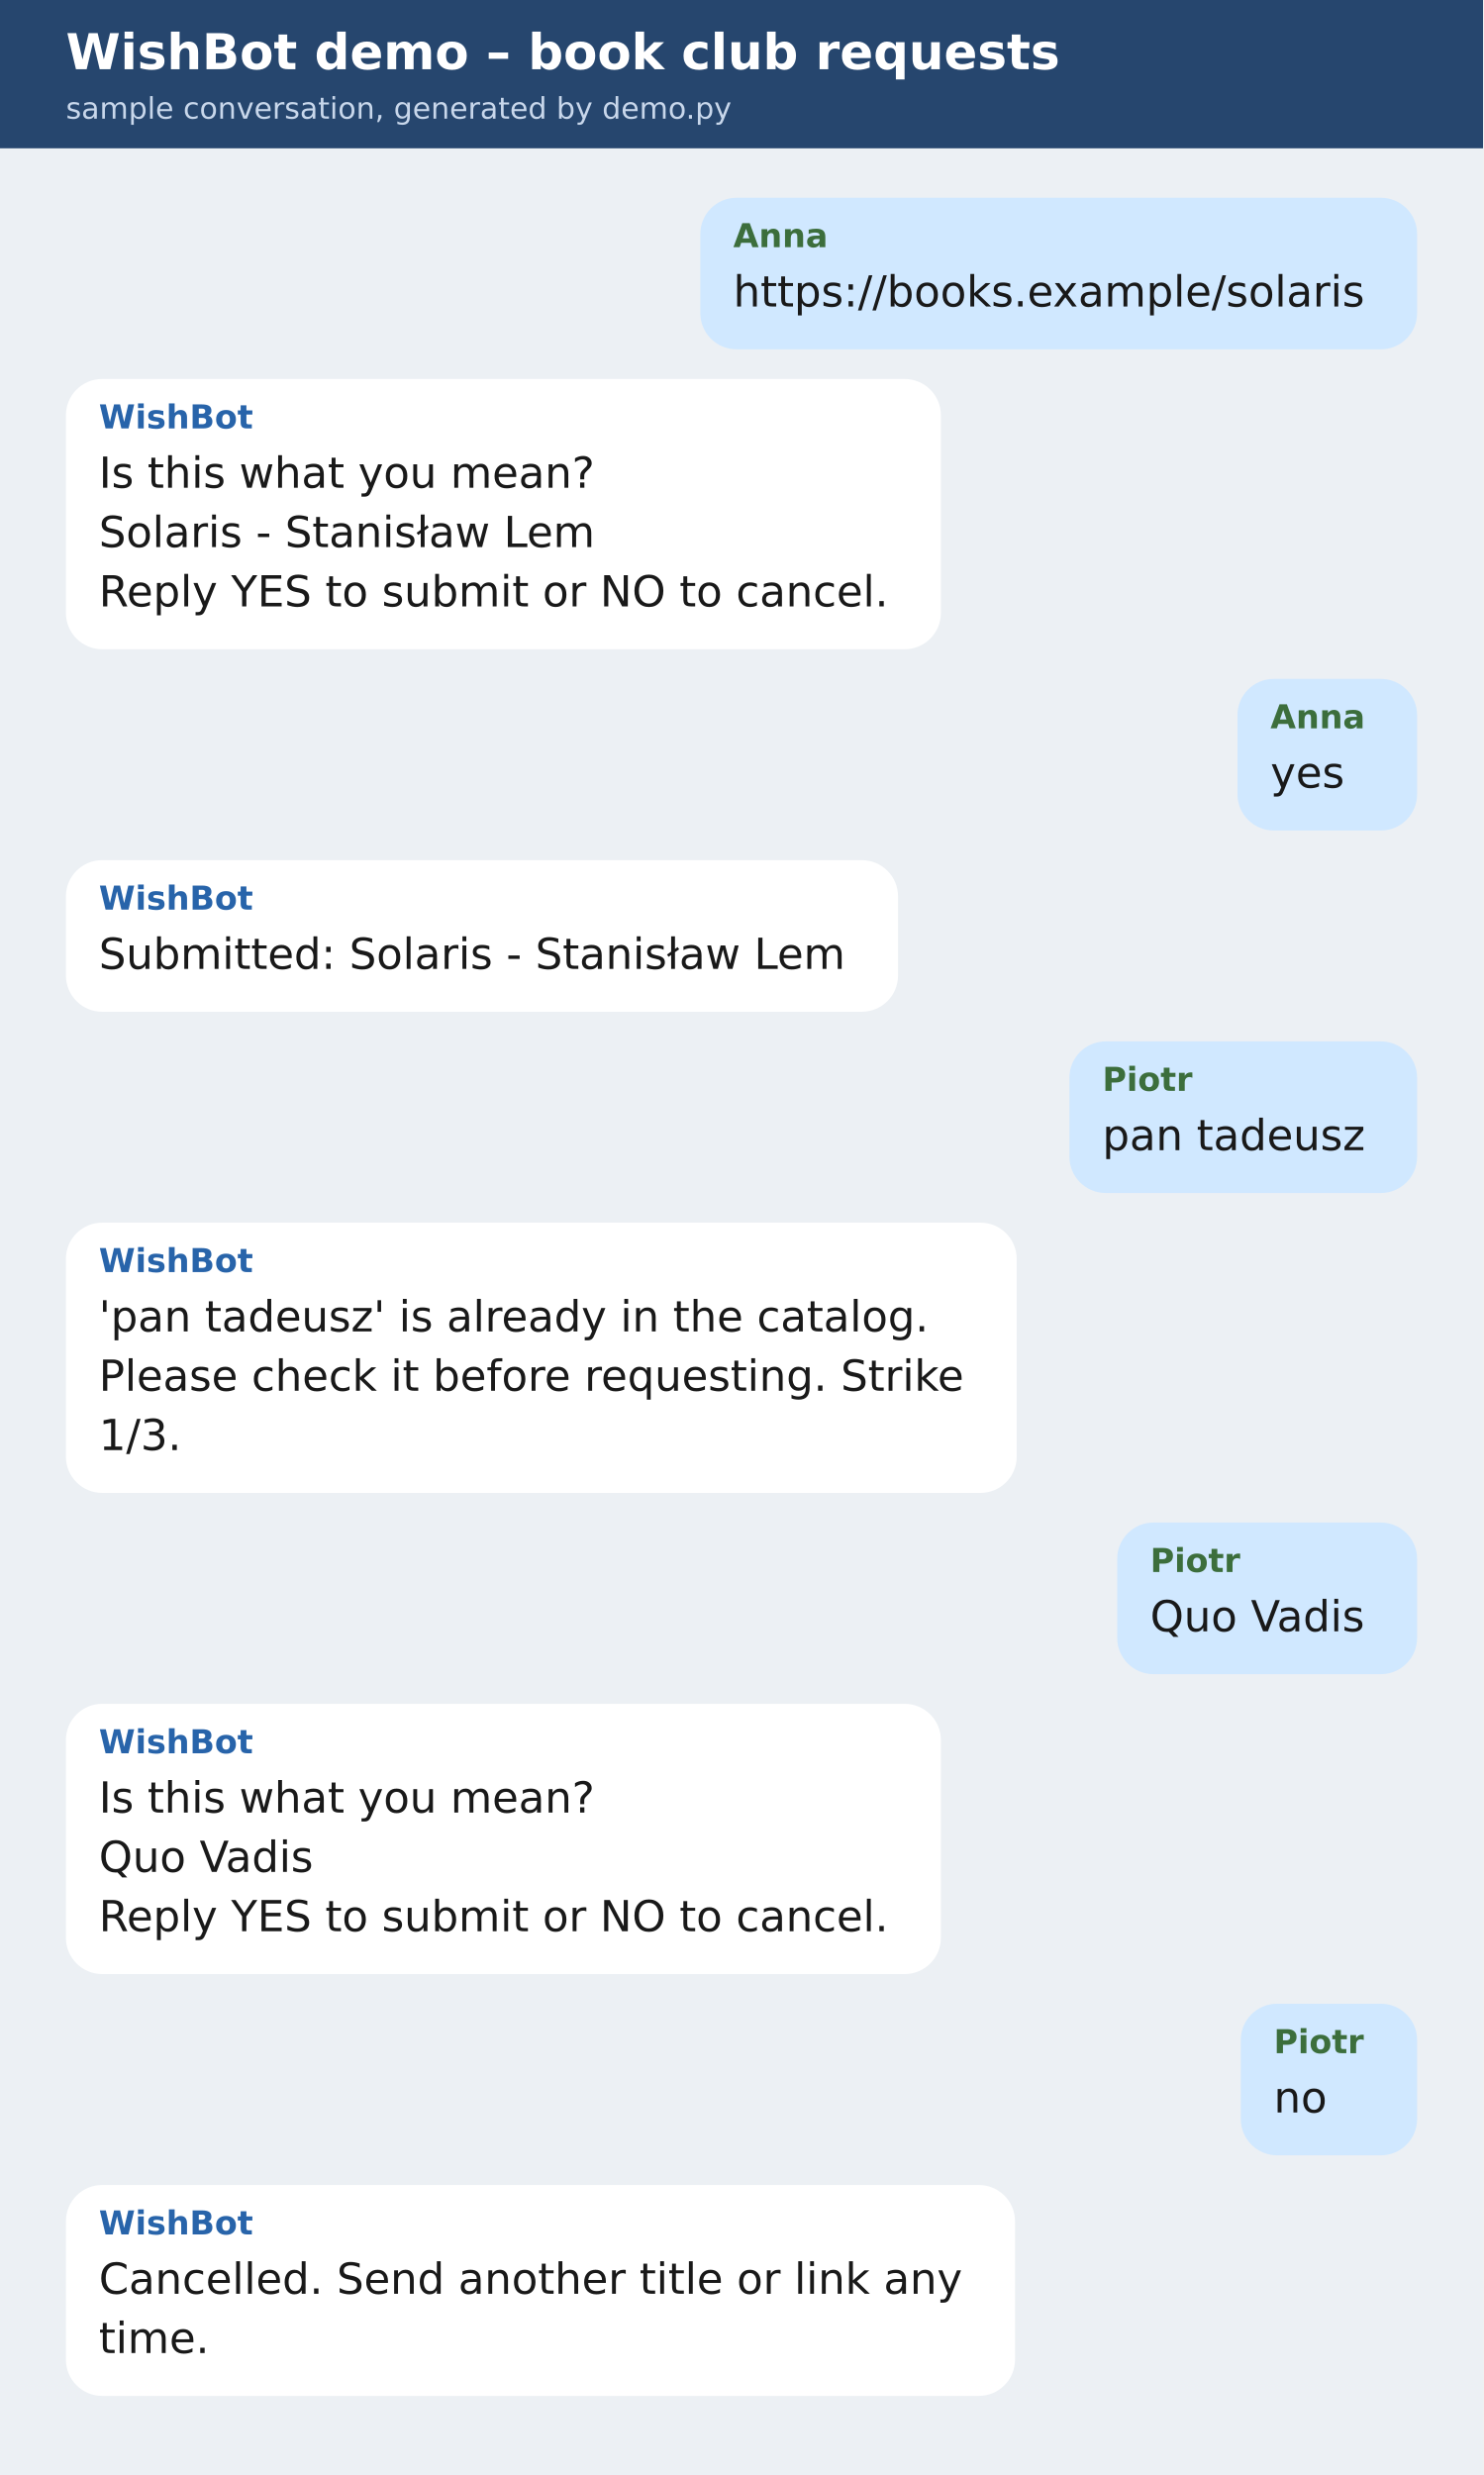
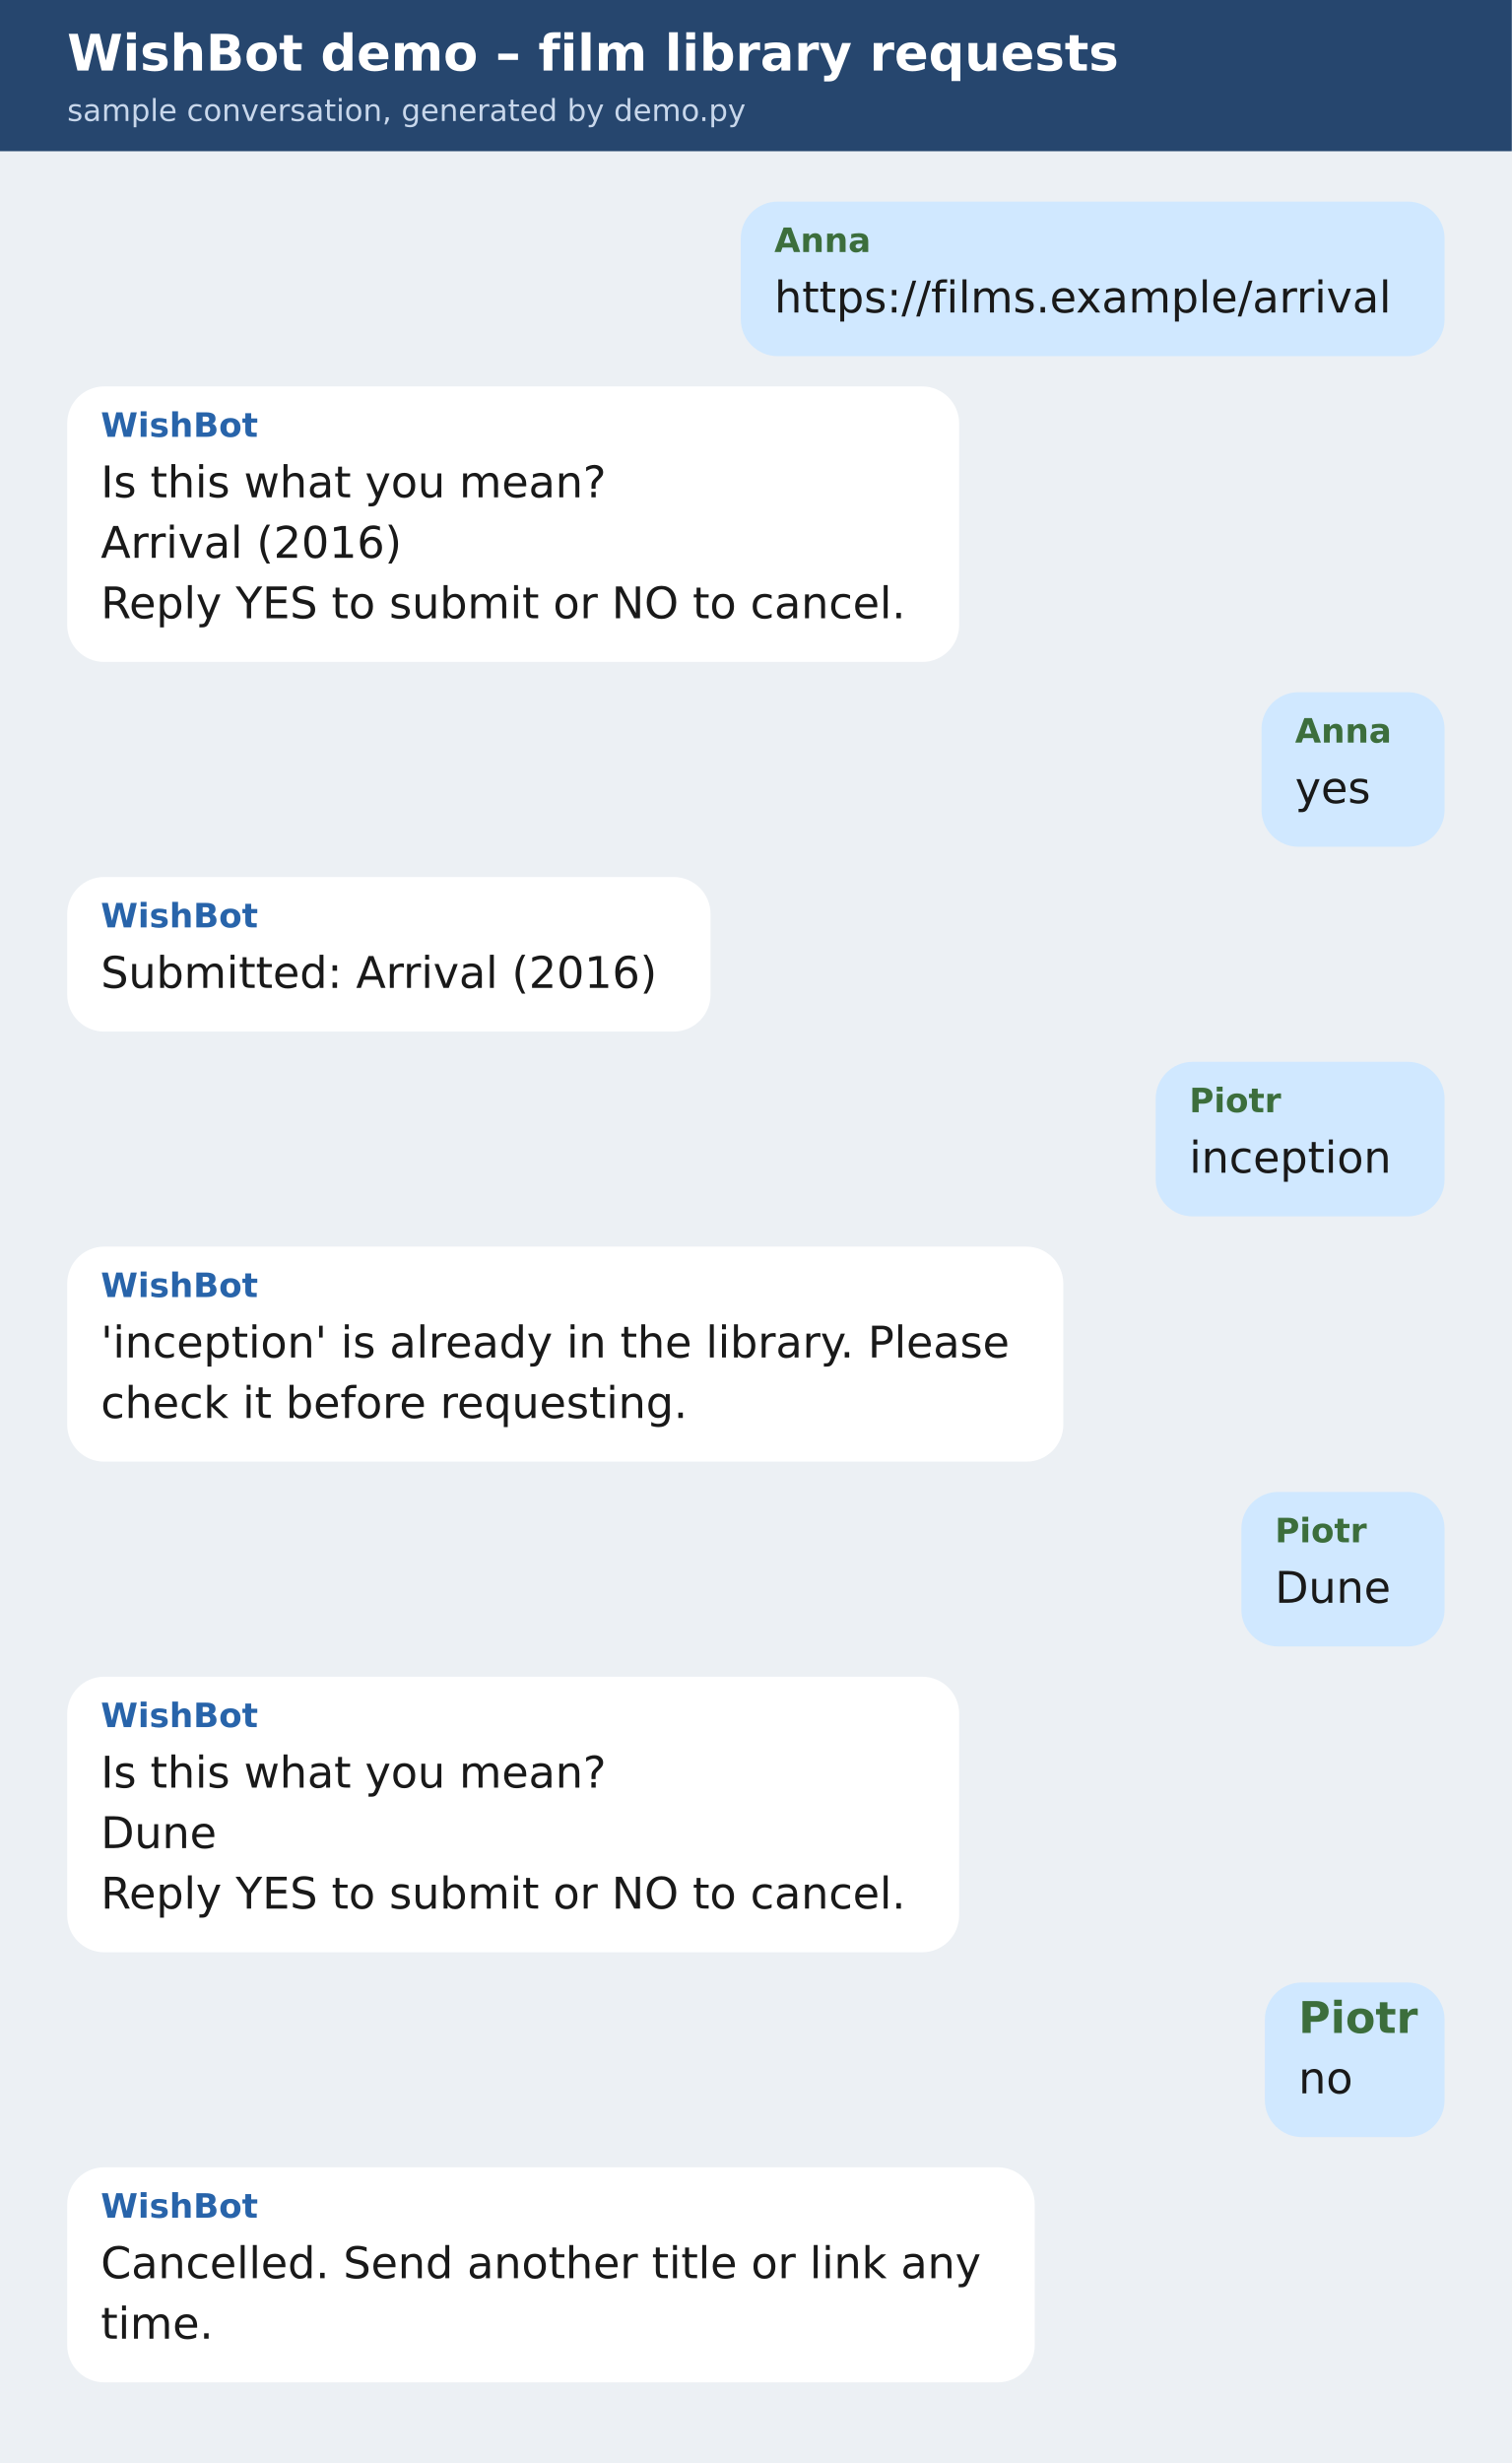
- <svg xmlns="http://www.w3.org/2000/svg" width="900" height="1502" viewBox="0 0 900 1502" font-family="DejaVu Sans, Verdana, Arial, sans-serif">
-   <rect width="900" height="1502" fill="#ecf0f4" />
+ <svg xmlns="http://www.w3.org/2000/svg" width="900" height="1466" viewBox="0 0 900 1466" font-family="DejaVu Sans, Verdana, Arial, sans-serif">
+   <rect width="900" height="1466" fill="#ecf0f4" />
  <rect width="900" height="90" fill="#26466e" />
-   <text x="40" y="42" font-size="30" font-weight="bold" fill="#ffffff">WishBot demo – book club requests</text>
+   <text x="40" y="42" font-size="30" font-weight="bold" fill="#ffffff">WishBot demo – film library requests</text>
  <text x="40" y="72" font-size="18" fill="#c8d7eb">sample conversation, generated by demo.py</text>
-   <rect x="425" y="120" width="435" height="92" rx="22" fill="#d0e8ff" />
-   <text x="445" y="150" font-size="20" font-weight="bold" fill="#3c6e3c">Anna</text>
-   <text x="445" y="186" font-size="26" fill="#191919">https://books.example/solaris</text>
+   <rect x="441" y="120" width="419" height="92" rx="22" fill="#d0e8ff" />
+   <text x="461" y="150" font-size="20" font-weight="bold" fill="#3c6e3c">Anna</text>
+   <text x="461" y="186" font-size="26" fill="#191919">https://films.example/arrival</text>
  <rect x="40" y="230" width="531" height="164" rx="22" fill="#ffffff" />
  <text x="60" y="260" font-size="20" font-weight="bold" fill="#2864aa">WishBot</text>
  <text x="60" y="296" font-size="26" fill="#191919">Is this what you mean?</text>
-   <text x="60" y="332" font-size="26" fill="#191919">Solaris - Stanisław Lem</text>
+   <text x="60" y="332" font-size="26" fill="#191919">Arrival (2016)</text>
  <text x="60" y="368" font-size="26" fill="#191919">Reply YES to submit or NO to cancel.</text>
  <rect x="751" y="412" width="109" height="92" rx="22" fill="#d0e8ff" />
  <text x="771" y="442" font-size="20" font-weight="bold" fill="#3c6e3c">Anna</text>
  <text x="771" y="478" font-size="26" fill="#191919">yes</text>
-   <rect x="40" y="522" width="505" height="92" rx="22" fill="#ffffff" />
+   <rect x="40" y="522" width="383" height="92" rx="22" fill="#ffffff" />
  <text x="60" y="552" font-size="20" font-weight="bold" fill="#2864aa">WishBot</text>
-   <text x="60" y="588" font-size="26" fill="#191919">Submitted: Solaris - Stanisław Lem</text>
-   <rect x="649" y="632" width="211" height="92" rx="22" fill="#d0e8ff" />
-   <text x="669" y="662" font-size="20" font-weight="bold" fill="#3c6e3c">Piotr</text>
-   <text x="669" y="698" font-size="26" fill="#191919">pan tadeusz</text>
-   <rect x="40" y="742" width="577" height="164" rx="22" fill="#ffffff" />
+   <text x="60" y="588" font-size="26" fill="#191919">Submitted: Arrival (2016)</text>
+   <rect x="688" y="632" width="172" height="92" rx="22" fill="#d0e8ff" />
+   <text x="708" y="662" font-size="20" font-weight="bold" fill="#3c6e3c">Piotr</text>
+   <text x="708" y="698" font-size="26" fill="#191919">inception</text>
+   <rect x="40" y="742" width="593" height="128" rx="22" fill="#ffffff" />
  <text x="60" y="772" font-size="20" font-weight="bold" fill="#2864aa">WishBot</text>
-   <text x="60" y="808" font-size="26" fill="#191919">'pan tadeusz' is already in the catalog.</text>
-   <text x="60" y="844" font-size="26" fill="#191919">Please check it before requesting. Strike</text>
-   <text x="60" y="880" font-size="26" fill="#191919">1/3.</text>
-   <rect x="678" y="924" width="182" height="92" rx="22" fill="#d0e8ff" />
-   <text x="698" y="954" font-size="20" font-weight="bold" fill="#3c6e3c">Piotr</text>
-   <text x="698" y="990" font-size="26" fill="#191919">Quo Vadis</text>
-   <rect x="40" y="1034" width="531" height="164" rx="22" fill="#ffffff" />
-   <text x="60" y="1064" font-size="20" font-weight="bold" fill="#2864aa">WishBot</text>
-   <text x="60" y="1100" font-size="26" fill="#191919">Is this what you mean?</text>
-   <text x="60" y="1136" font-size="26" fill="#191919">Quo Vadis</text>
-   <text x="60" y="1172" font-size="26" fill="#191919">Reply YES to submit or NO to cancel.</text>
-   <rect x="753" y="1216" width="107" height="92" rx="22" fill="#d0e8ff" />
-   <text x="773" y="1246" font-size="20" font-weight="bold" fill="#3c6e3c">Piotr</text>
-   <text x="773" y="1282" font-size="26" fill="#191919">no</text>
-   <rect x="40" y="1326" width="576" height="128" rx="22" fill="#ffffff" />
-   <text x="60" y="1356" font-size="20" font-weight="bold" fill="#2864aa">WishBot</text>
-   <text x="60" y="1392" font-size="26" fill="#191919">Cancelled. Send another title or link any</text>
-   <text x="60" y="1428" font-size="26" fill="#191919">time.</text>
+   <text x="60" y="808" font-size="26" fill="#191919">'inception' is already in the library. Please</text>
+   <text x="60" y="844" font-size="26" fill="#191919">check it before requesting.</text>
+   <rect x="739" y="888" width="121" height="92" rx="22" fill="#d0e8ff" />
+   <text x="759" y="918" font-size="20" font-weight="bold" fill="#3c6e3c">Piotr</text>
+   <text x="759" y="954" font-size="26" fill="#191919">Dune</text>
+   <rect x="40" y="998" width="531" height="164" rx="22" fill="#ffffff" />
+   <text x="60" y="1028" font-size="20" font-weight="bold" fill="#2864aa">WishBot</text>
+   <text x="60" y="1064" font-size="26" fill="#191919">Is this what you mean?</text>
+   <text x="60" y="1100" font-size="26" fill="#191919">Dune</text>
+   <text x="60" y="1136" font-size="26" fill="#191919">Reply YES to submit or NO to cancel.</text>
+   <rect x="753" y="1180" width="107" height="92" rx="22" fill="#d0e8ff" />
+   <text x="773" y="1210" font-size="26" font-weight="bold" fill="#3c6e3c">Piotr</text>
+   <text x="773" y="1246" font-size="26" fill="#191919">no</text>
+   <rect x="40" y="1290" width="576" height="128" rx="22" fill="#ffffff" />
+   <text x="60" y="1320" font-size="20" font-weight="bold" fill="#2864aa">WishBot</text>
+   <text x="60" y="1356" font-size="26" fill="#191919">Cancelled. Send another title or link any</text>
+   <text x="60" y="1392" font-size="26" fill="#191919">time.</text>
</svg>
